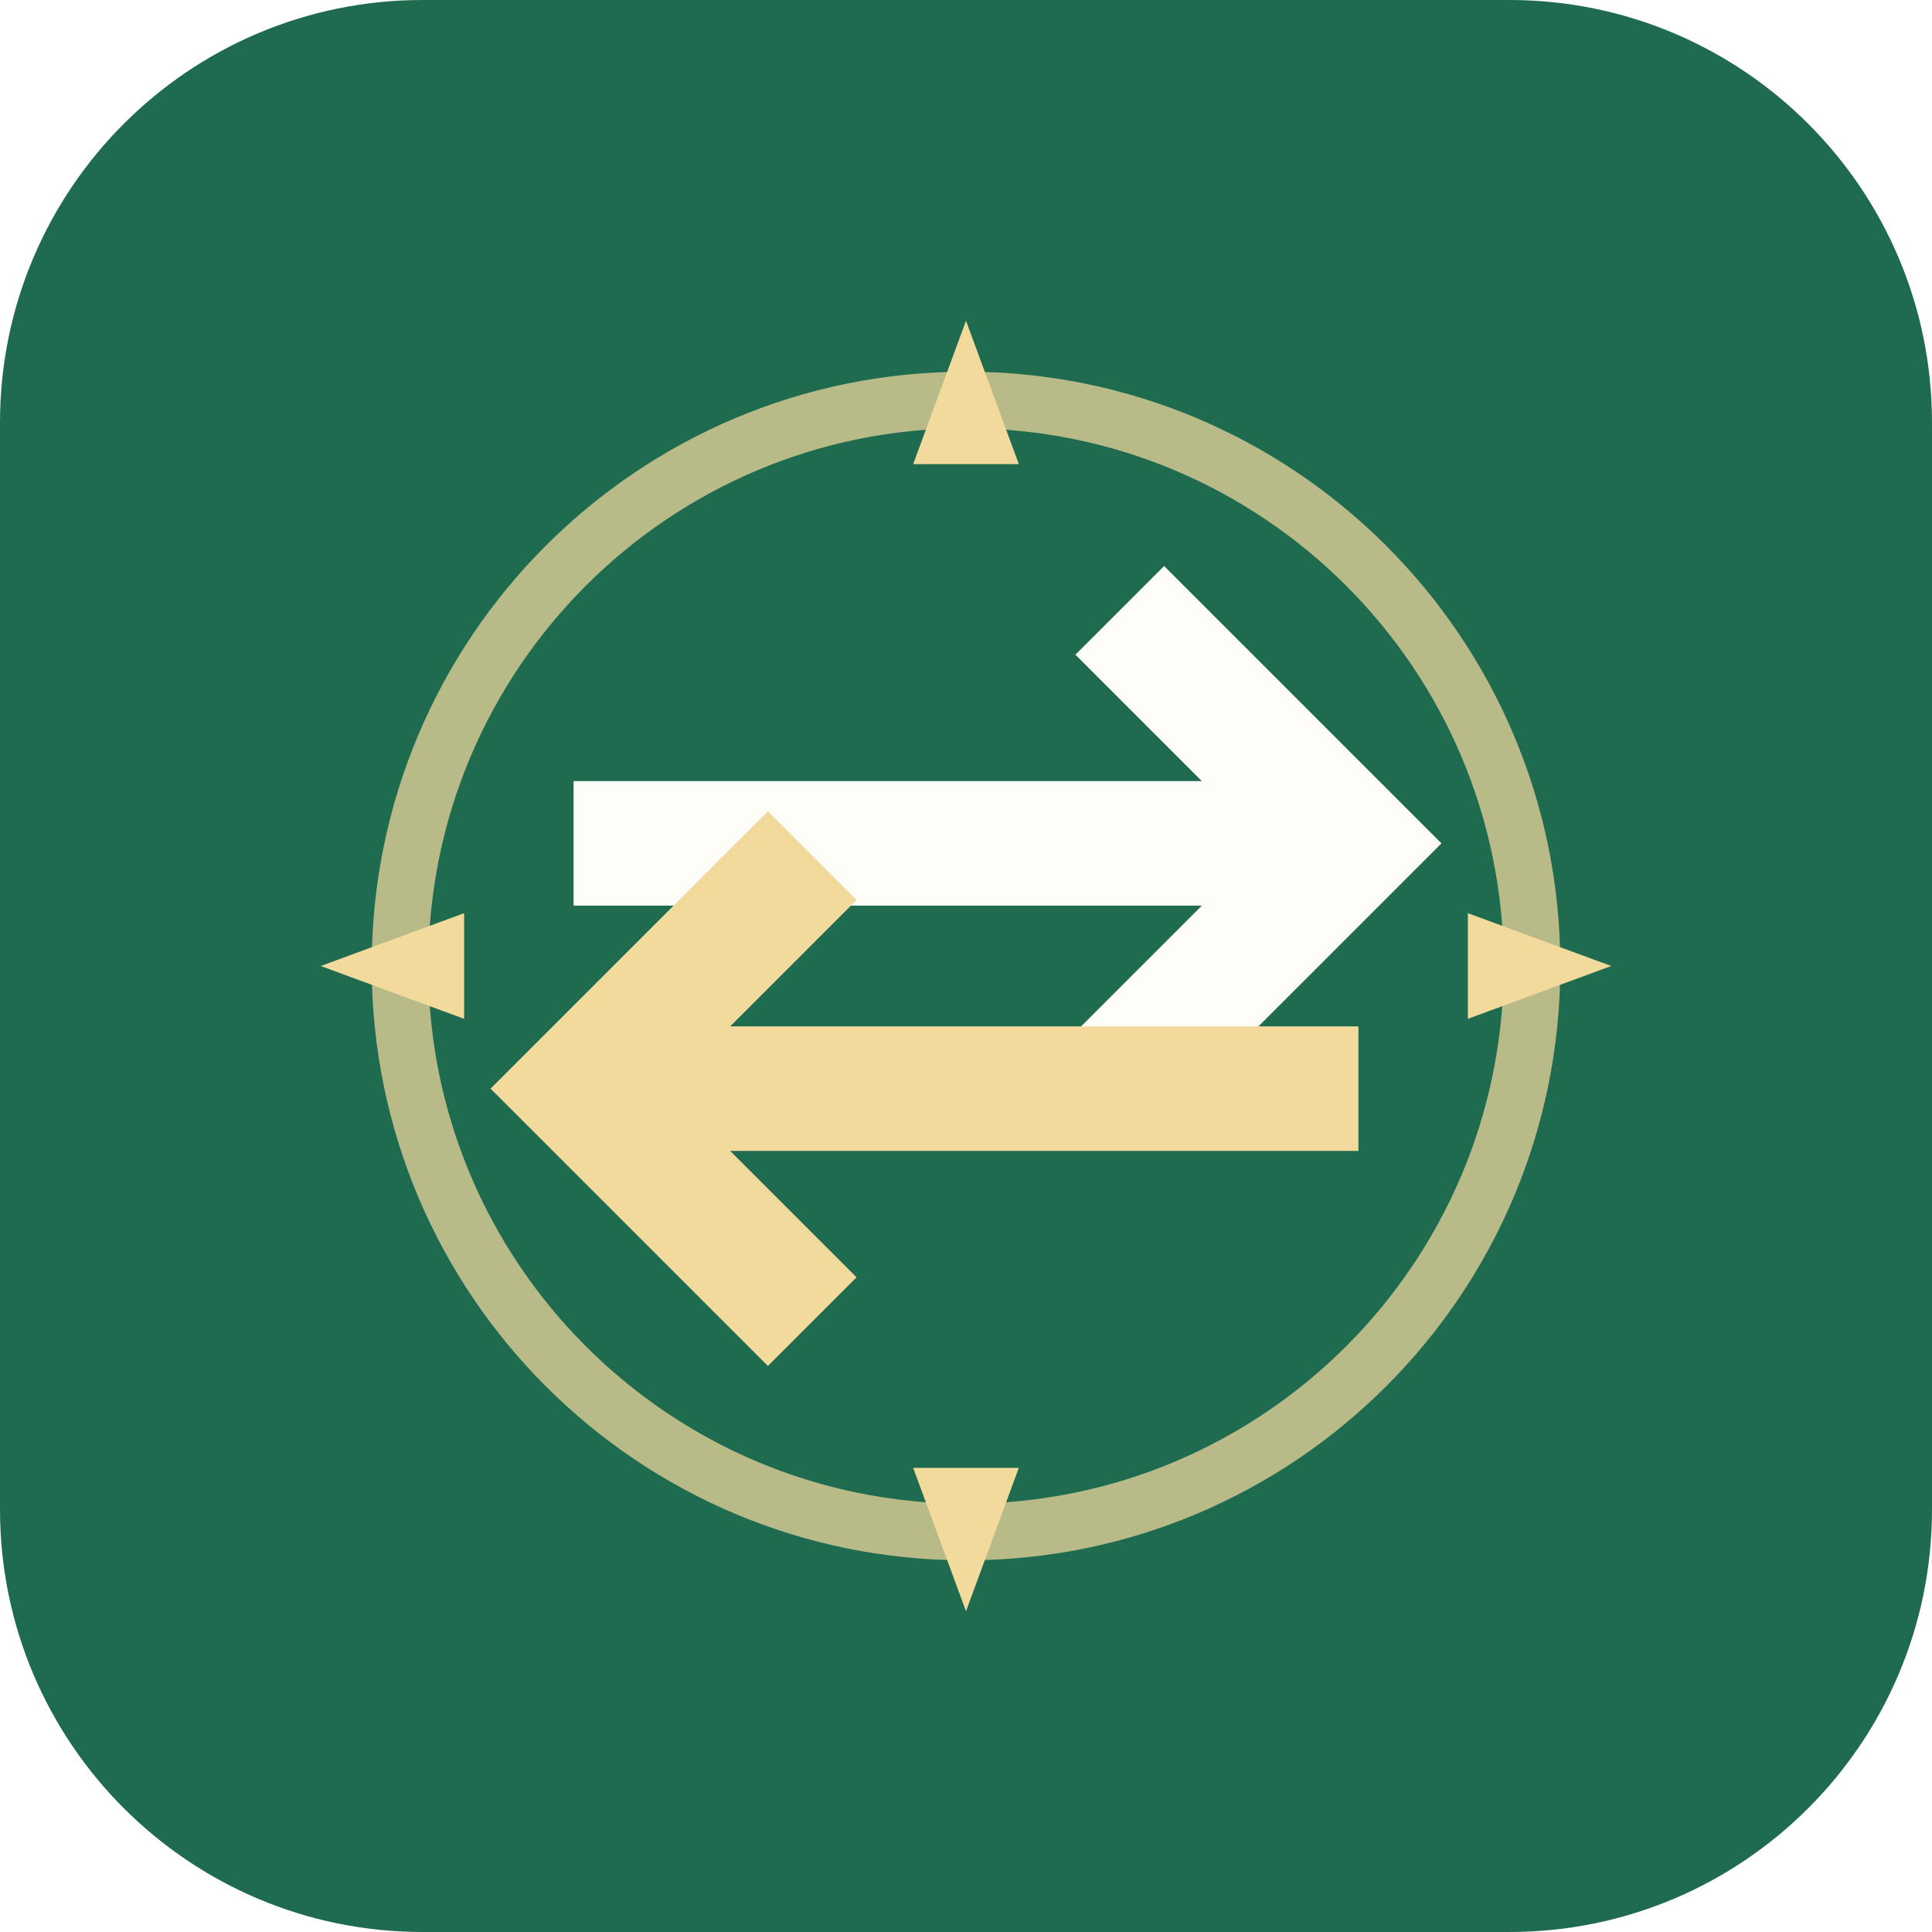
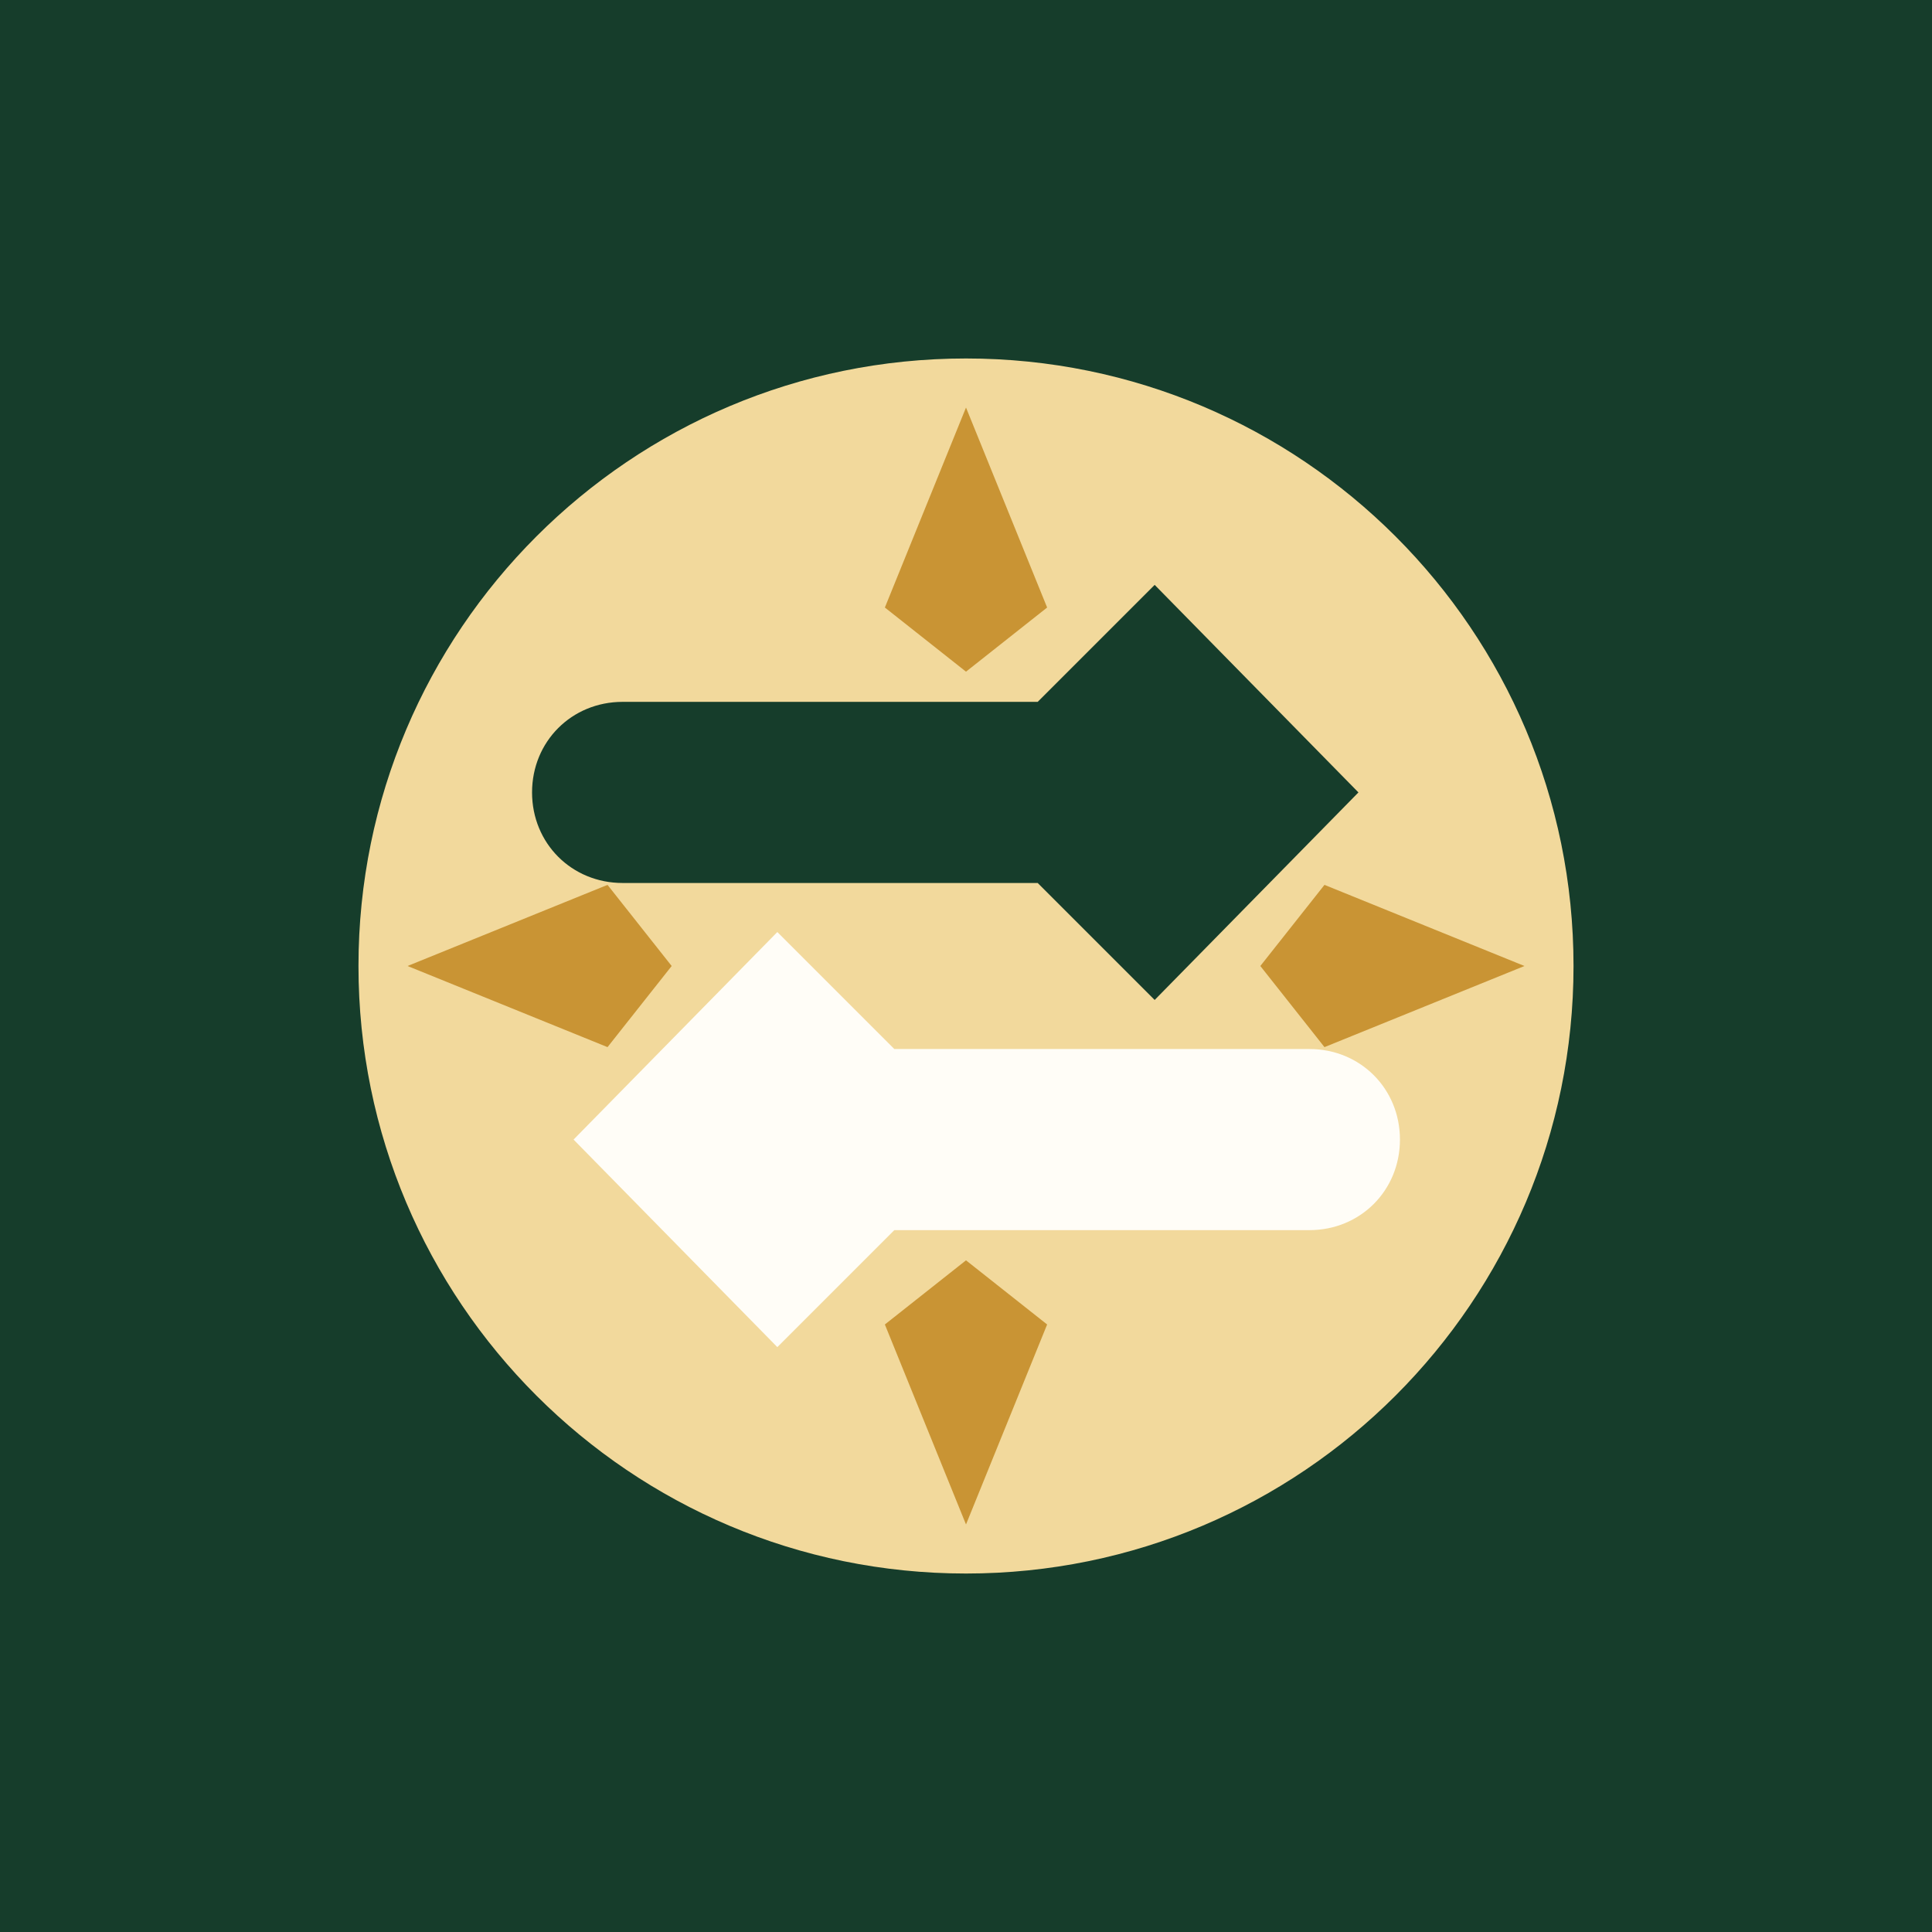
<svg xmlns="http://www.w3.org/2000/svg" width="1024" height="1024" viewBox="0 0 1024 1024">
-   <rect width="1024" height="1024" rx="224" fill="#1F6B4F" />
-   <circle cx="512" cy="512" r="300" fill="none" stroke="#F2D99C" stroke-width="30" opacity=".72" />
-   <path d="M512 170l28 76h-56zM854 512l-76 28v-56zM512 854l-28-76h56zM170 512l76-28v56z" fill="#F2D99C" />
-   <path d="M304 414h333l-67-67 47-47 147 147-147 147-47-47 67-67H304z" fill="#FFFDF7" />
-   <path d="M720 610H387l67 67-47 47-147-147 147-147 47 47-67 67h333z" fill="#F2D99C" />
+   <rect width="1024" height="1024" fill="#163D2B" />
+   <circle cx="512" cy="512" r="322" fill="#F2D99C" />
+   <path d="M512 216l43 106-43 34-43-34zM808 512l-106 43-34-43 34-43zM512 808l-43-106 43-34 43 34zM216 512l106-43 34 43-34 43z" fill="#C99434" />
+   <path d="M330 372h220l62-62 108 110-108 110-62-62H330c-27 0-48-21-48-48s21-48 48-48z" fill="#163D2B" />
+   <path d="M694 556H474l-62-62-108 110 108 110 62-62h220c27 0 48-21 48-48s-21-48-48-48z" fill="#FFFDF7" />
</svg>
